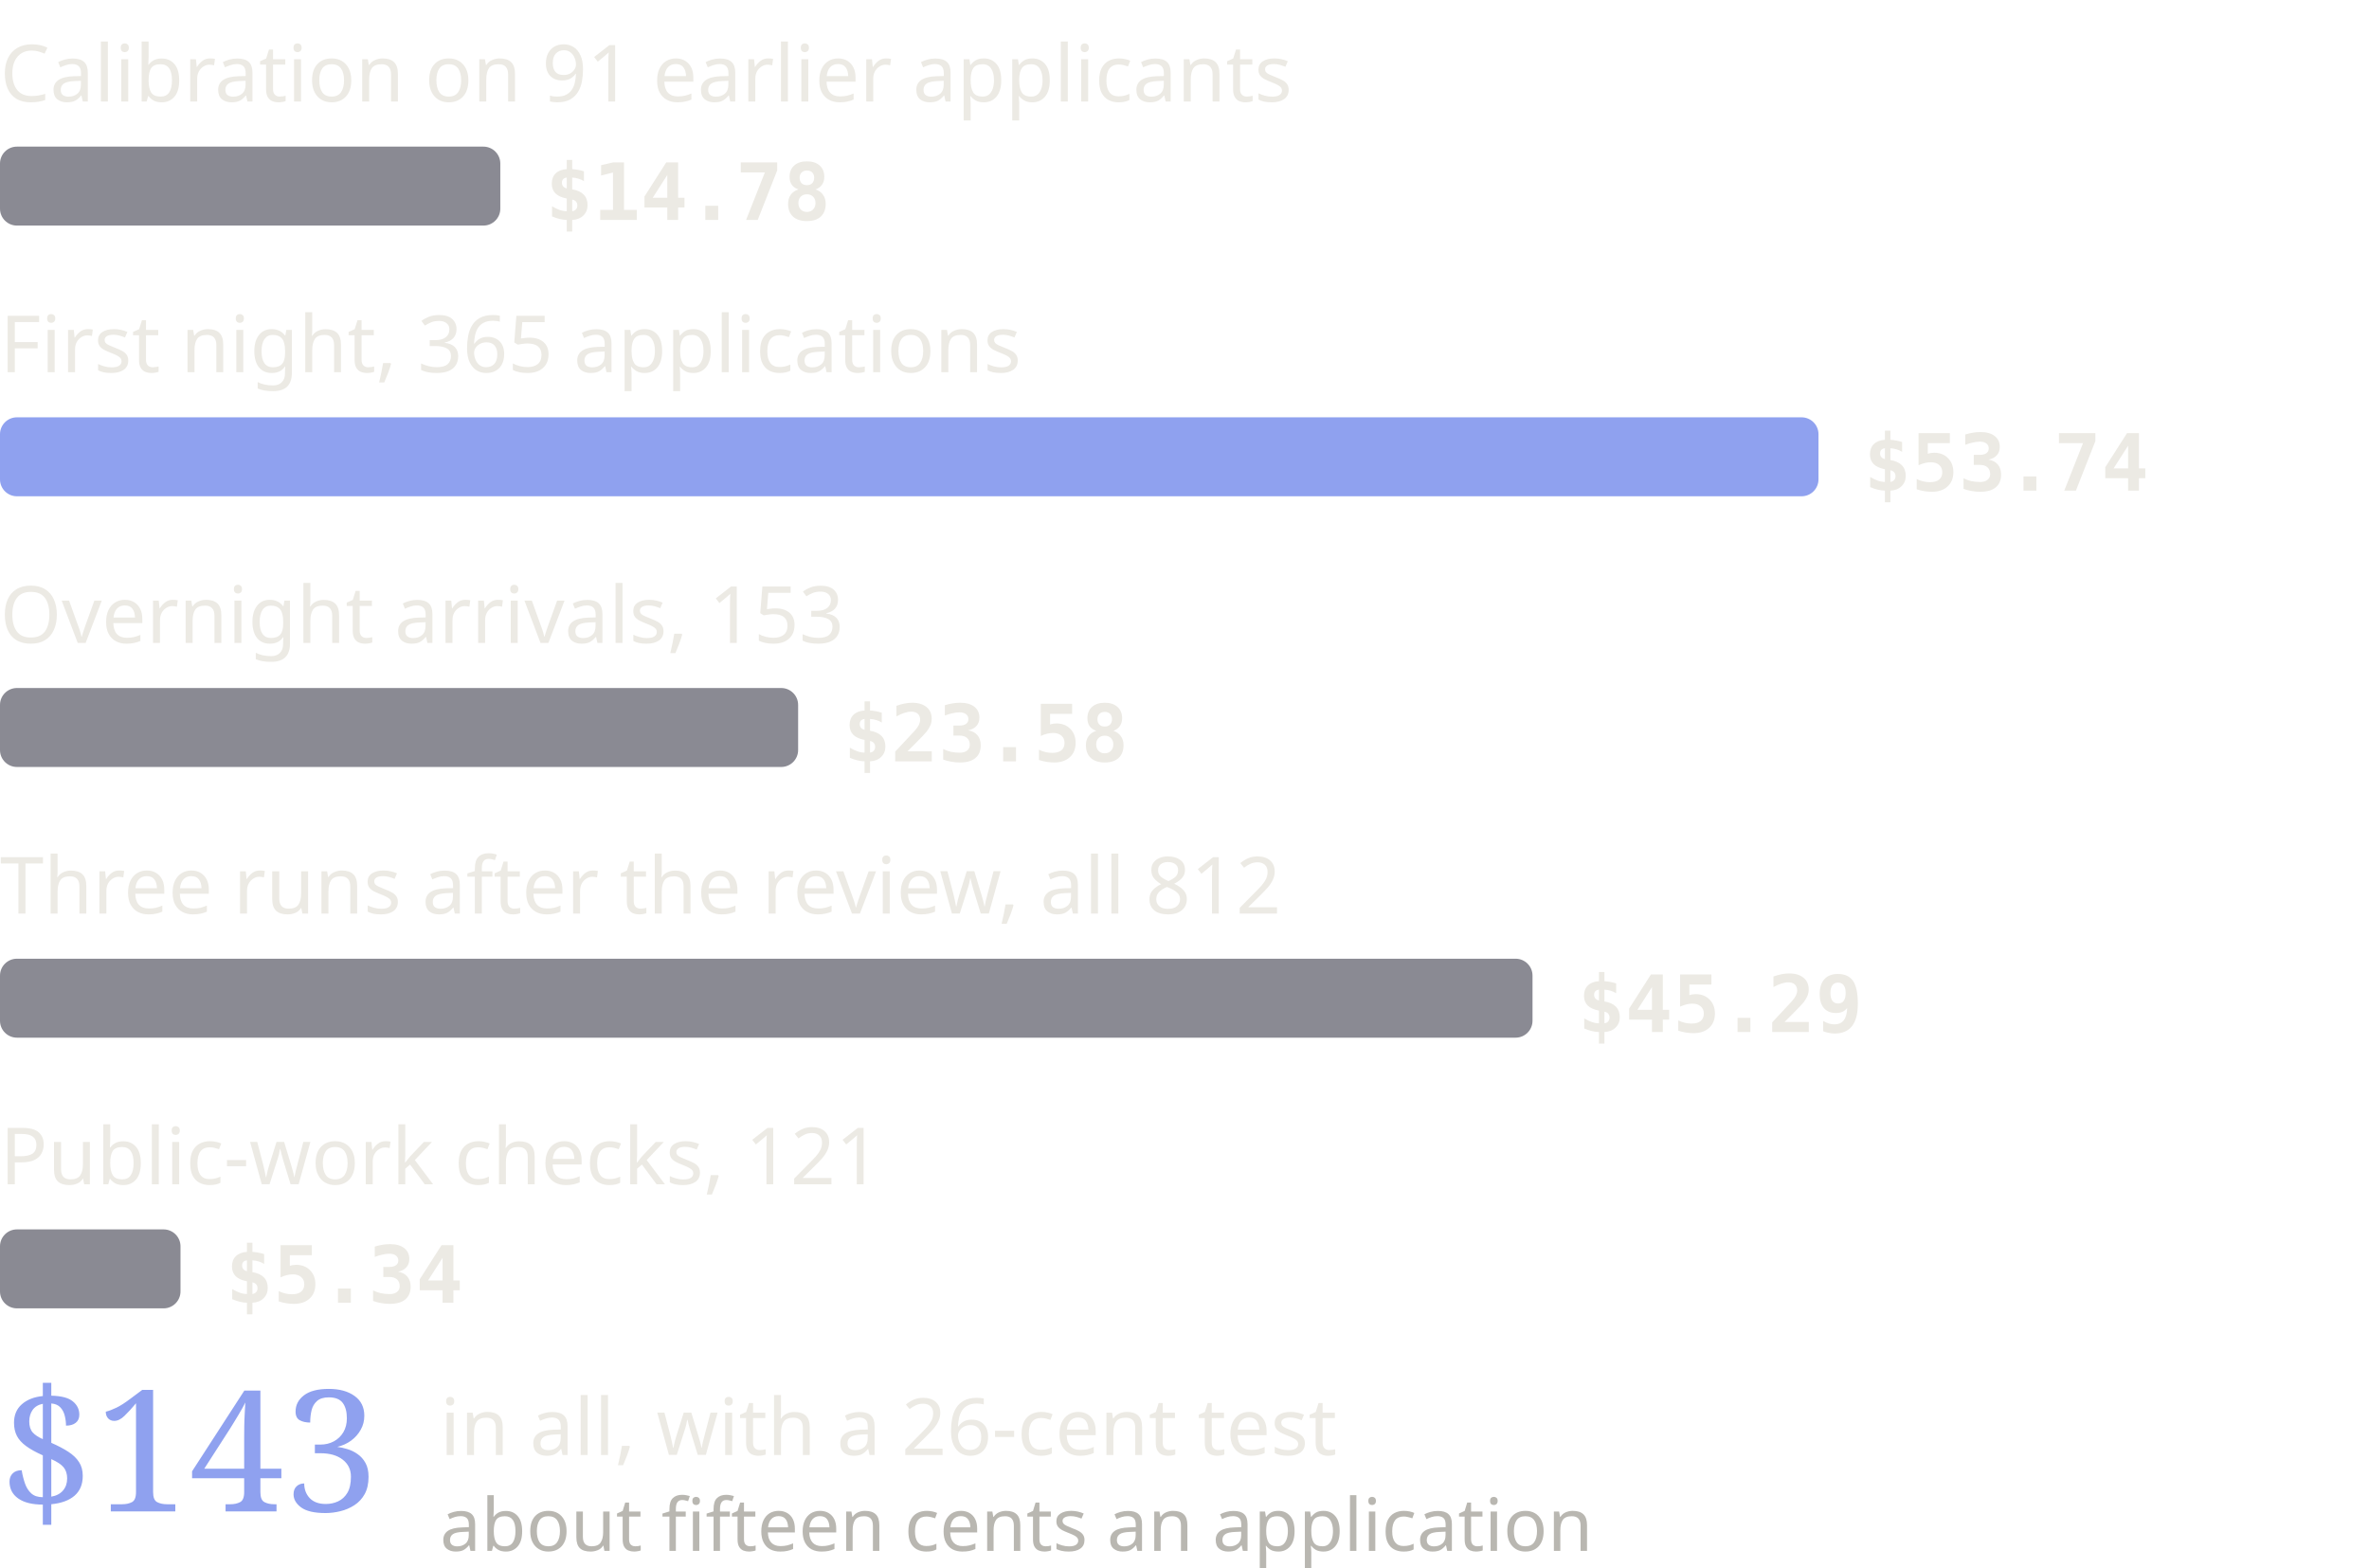
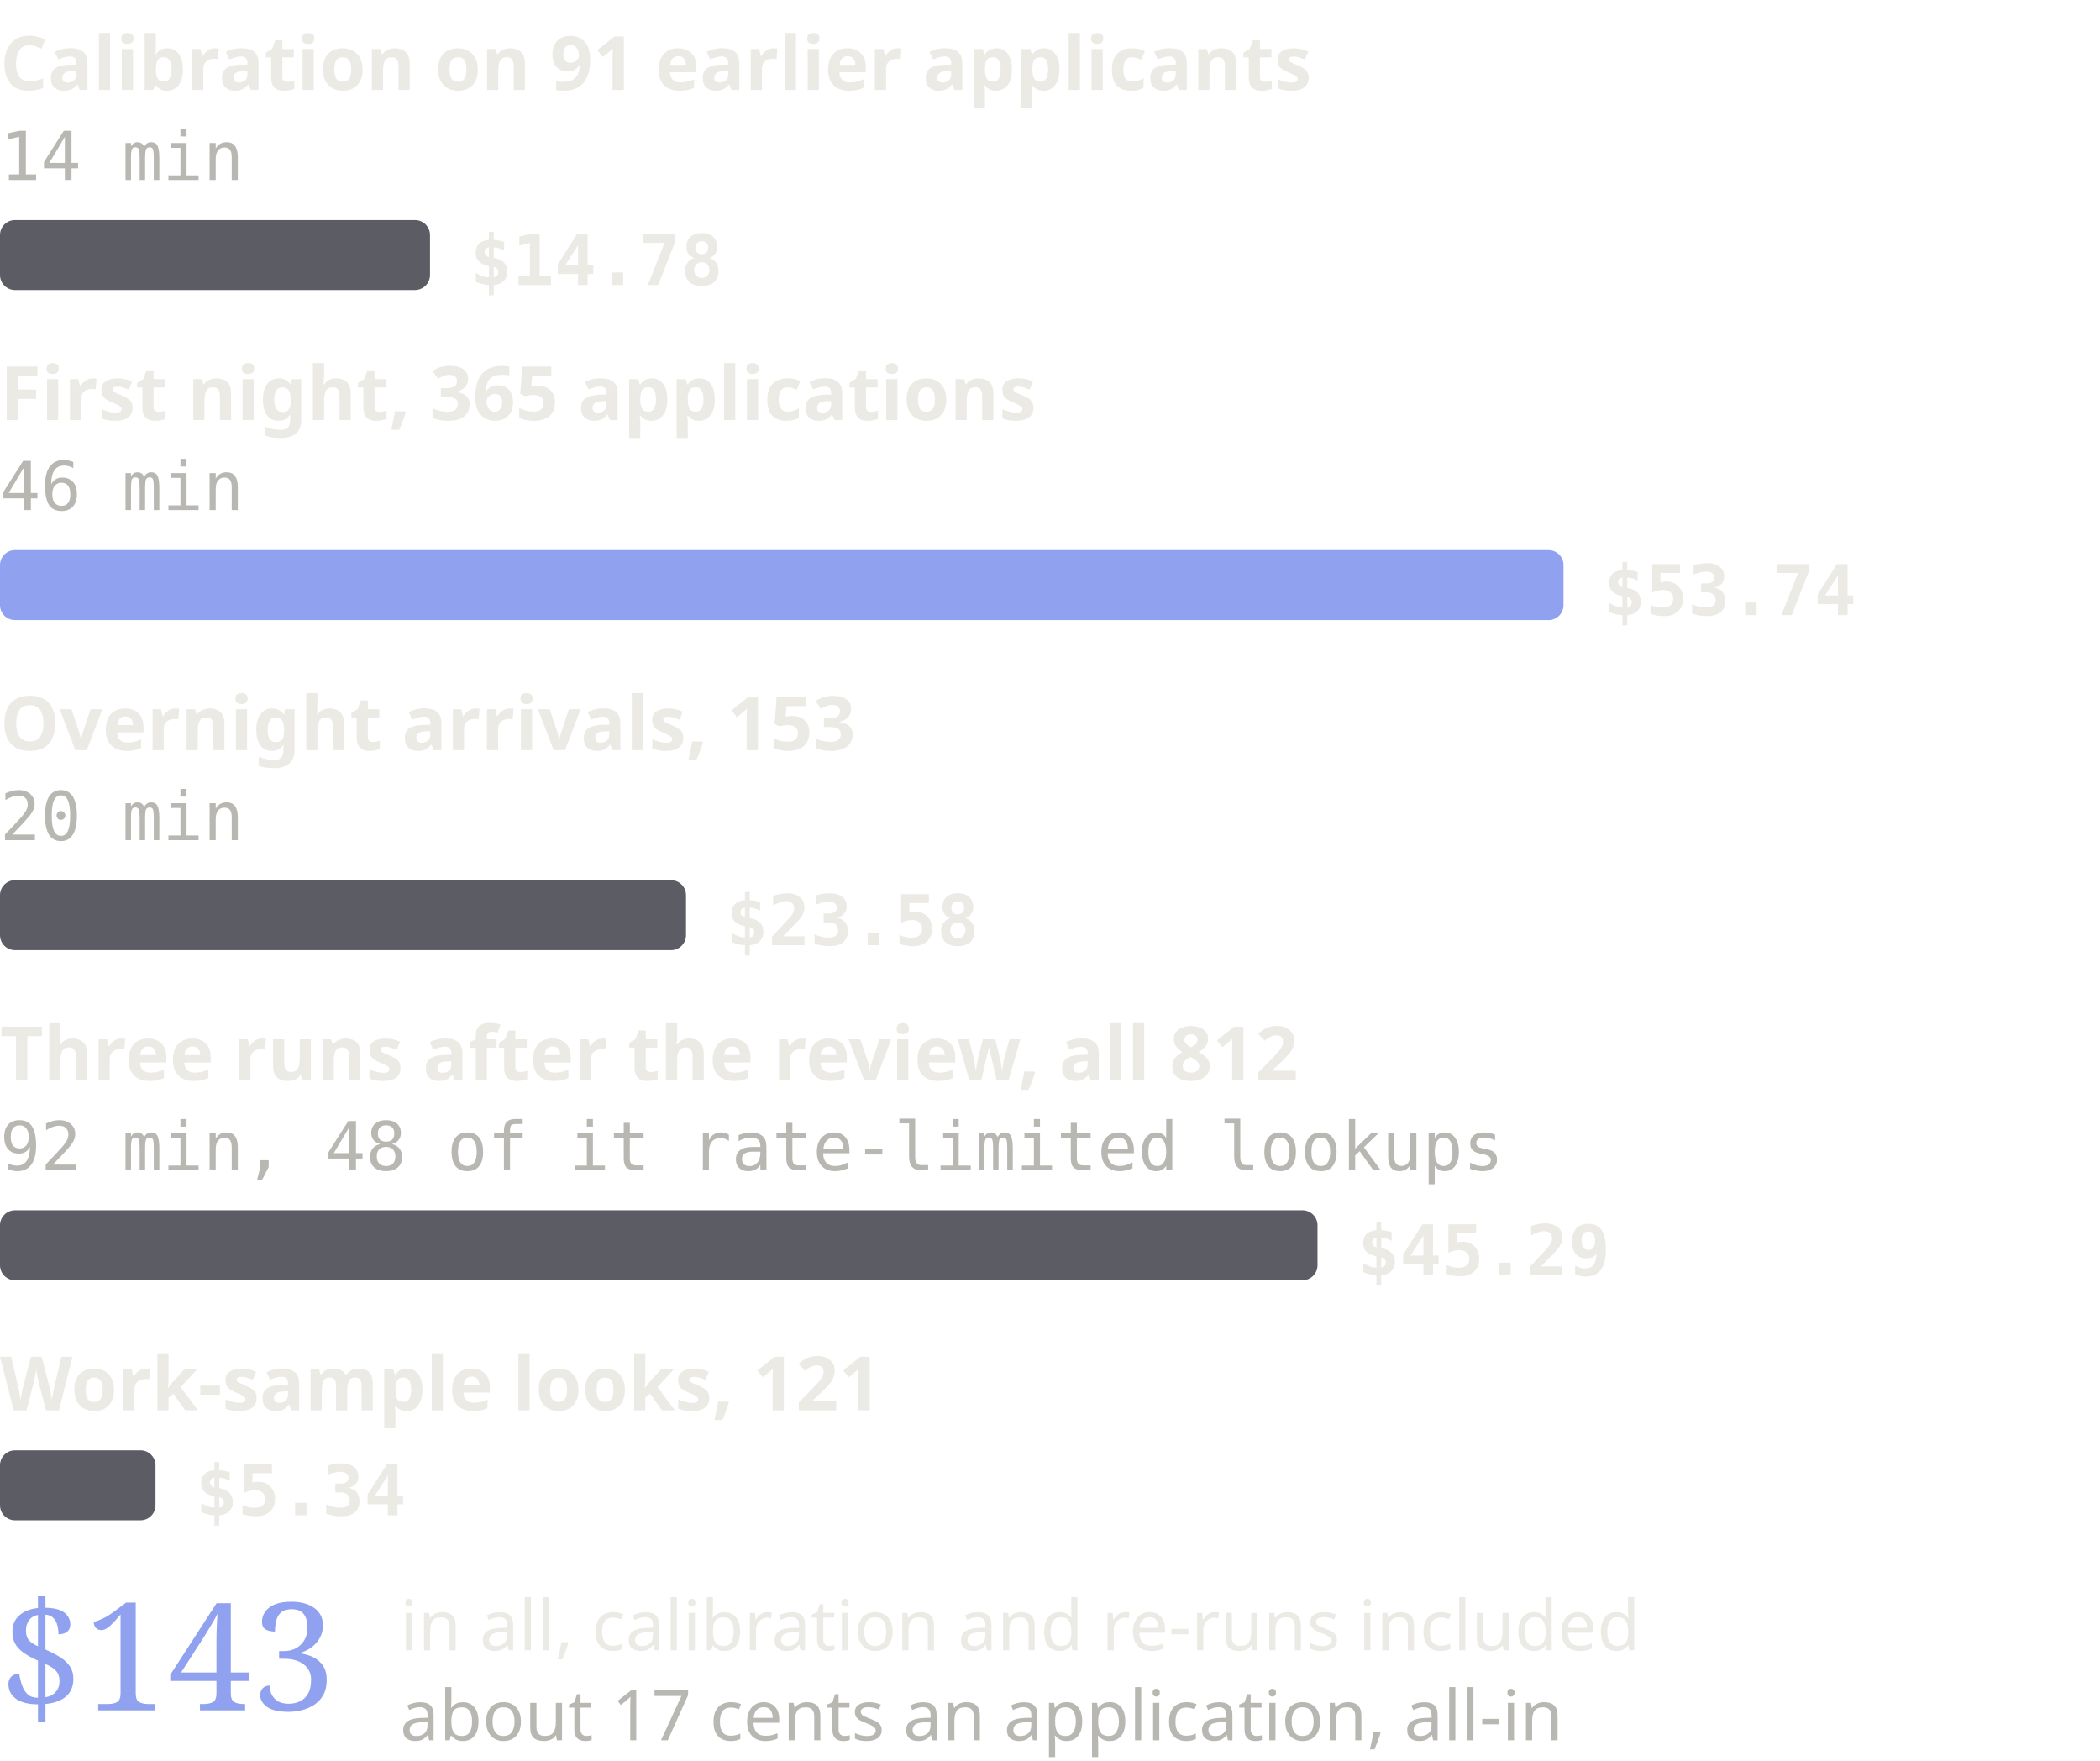
- <svg xmlns="http://www.w3.org/2000/svg" width="420" height="278" viewBox="0 0 420 278">
+ <svg xmlns="http://www.w3.org/2000/svg" width="420" height="352" viewBox="0 0 420 352">
  <g font-family="'Inter Variable', system-ui, sans-serif" font-size="15" fill="#eceae4">
-     <text x="0" y="18" font-size="14">Calibration on 91 earlier applicants</text>
-     <rect x="0" y="26" width="88.7" height="14" rx="3" fill="#8a8a93" />
-     <text x="96.7" y="39" font-size="14" font-weight="600" font-family="'Geist Mono Variable', ui-monospace, monospace">$14.78</text>
-     <text x="0" y="66" font-size="14">First night, 365 applications</text>
-     <rect x="0" y="74" width="322.4" height="14" rx="3" fill="#8fa1ef" />
-     <text x="330.4" y="87" font-size="14" font-weight="600" font-family="'Geist Mono Variable', ui-monospace, monospace">$53.74</text>
-     <text x="0" y="114" font-size="14">Overnight arrivals, 153</text>
-     <rect x="0" y="122" width="141.5" height="14" rx="3" fill="#8a8a93" />
-     <text x="149.5" y="135" font-size="14" font-weight="600" font-family="'Geist Mono Variable', ui-monospace, monospace">$23.58</text>
-     <text x="0" y="162" font-size="14">Three runs after the review, all 812</text>
-     <rect x="0" y="170" width="271.7" height="14" rx="3" fill="#8a8a93" />
-     <text x="279.7" y="183" font-size="14" font-weight="600" font-family="'Geist Mono Variable', ui-monospace, monospace">$45.29</text>
-     <text x="0" y="210" font-size="14">Public-work checks, 121</text>
-     <rect x="0" y="218" width="32" height="14" rx="3" fill="#8a8a93" />
-     <text x="40" y="231" font-size="14" font-weight="600" font-family="'Geist Mono Variable', ui-monospace, monospace">$5.34</text>
-     <text x="0" y="268" font-size="30" font-weight="500" fill="#8fa1ef" font-family="'Fraunces Variable', 'Iowan Old Style', Georgia, serif">$143</text>
-     <text x="78" y="258" font-size="14">in all, with a 26-cent test</text>
-     <text x="78" y="275" font-size="13" fill="#b9b7b1">about fifteen cents an application</text>
+     <text x="0" y="18" font-size="15" font-weight="600">Calibration on 91 earlier applicants</text>
+     <text x="0" y="36" font-size="13.5" fill="#b9b7b1" font-family="'Geist Mono Variable', ui-monospace, monospace">14 min</text>
+     <rect x="0" y="44" width="86" height="14" rx="3" fill="#5c5c64" />
+     <text x="94" y="57" font-size="14" font-weight="600" font-family="'Geist Mono Variable', ui-monospace, monospace">$14.78</text>
+     <text x="0" y="84" font-size="15" font-weight="600">First night, 365 applications</text>
+     <text x="0" y="102" font-size="13.5" fill="#b9b7b1" font-family="'Geist Mono Variable', ui-monospace, monospace">46 min</text>
+     <rect x="0" y="110" width="312.7" height="14" rx="3" fill="#8fa1ef" />
+     <text x="320.7" y="123" font-size="14" font-weight="600" font-family="'Geist Mono Variable', ui-monospace, monospace">$53.74</text>
+     <text x="0" y="150" font-size="15" font-weight="600">Overnight arrivals, 153</text>
+     <text x="0" y="168" font-size="13.5" fill="#b9b7b1" font-family="'Geist Mono Variable', ui-monospace, monospace">20 min</text>
+     <rect x="0" y="176" width="137.2" height="14" rx="3" fill="#5c5c64" />
+     <text x="145.2" y="189" font-size="14" font-weight="600" font-family="'Geist Mono Variable', ui-monospace, monospace">$23.58</text>
+     <text x="0" y="216" font-size="15" font-weight="600">Three runs after the review, all 812</text>
+     <text x="0" y="234" font-size="13.5" fill="#b9b7b1" font-family="'Geist Mono Variable', ui-monospace, monospace">92 min, 48 of it rate-limited lookups</text>
+     <rect x="0" y="242" width="263.5" height="14" rx="3" fill="#5c5c64" />
+     <text x="271.5" y="255" font-size="14" font-weight="600" font-family="'Geist Mono Variable', ui-monospace, monospace">$45.29</text>
+     <text x="0" y="282" font-size="15" font-weight="600">Work-sample looks, 121</text>
+     <rect x="0" y="290" width="31.1" height="14" rx="3" fill="#5c5c64" />
+     <text x="39.1" y="303" font-size="14" font-weight="600" font-family="'Geist Mono Variable', ui-monospace, monospace">$5.34</text>
+     <text x="0" y="342" font-size="30" font-weight="500" fill="#8fa1ef" font-family="'Fraunces Variable', 'Iowan Old Style', Georgia, serif">$143</text>
+     <text x="80" y="330" font-size="14">in all, calibration and re-runs included</text>
+     <text x="80" y="348" font-size="14" fill="#b9b7b1">about 17 cents an application, all-in</text>
  </g>
</svg>
